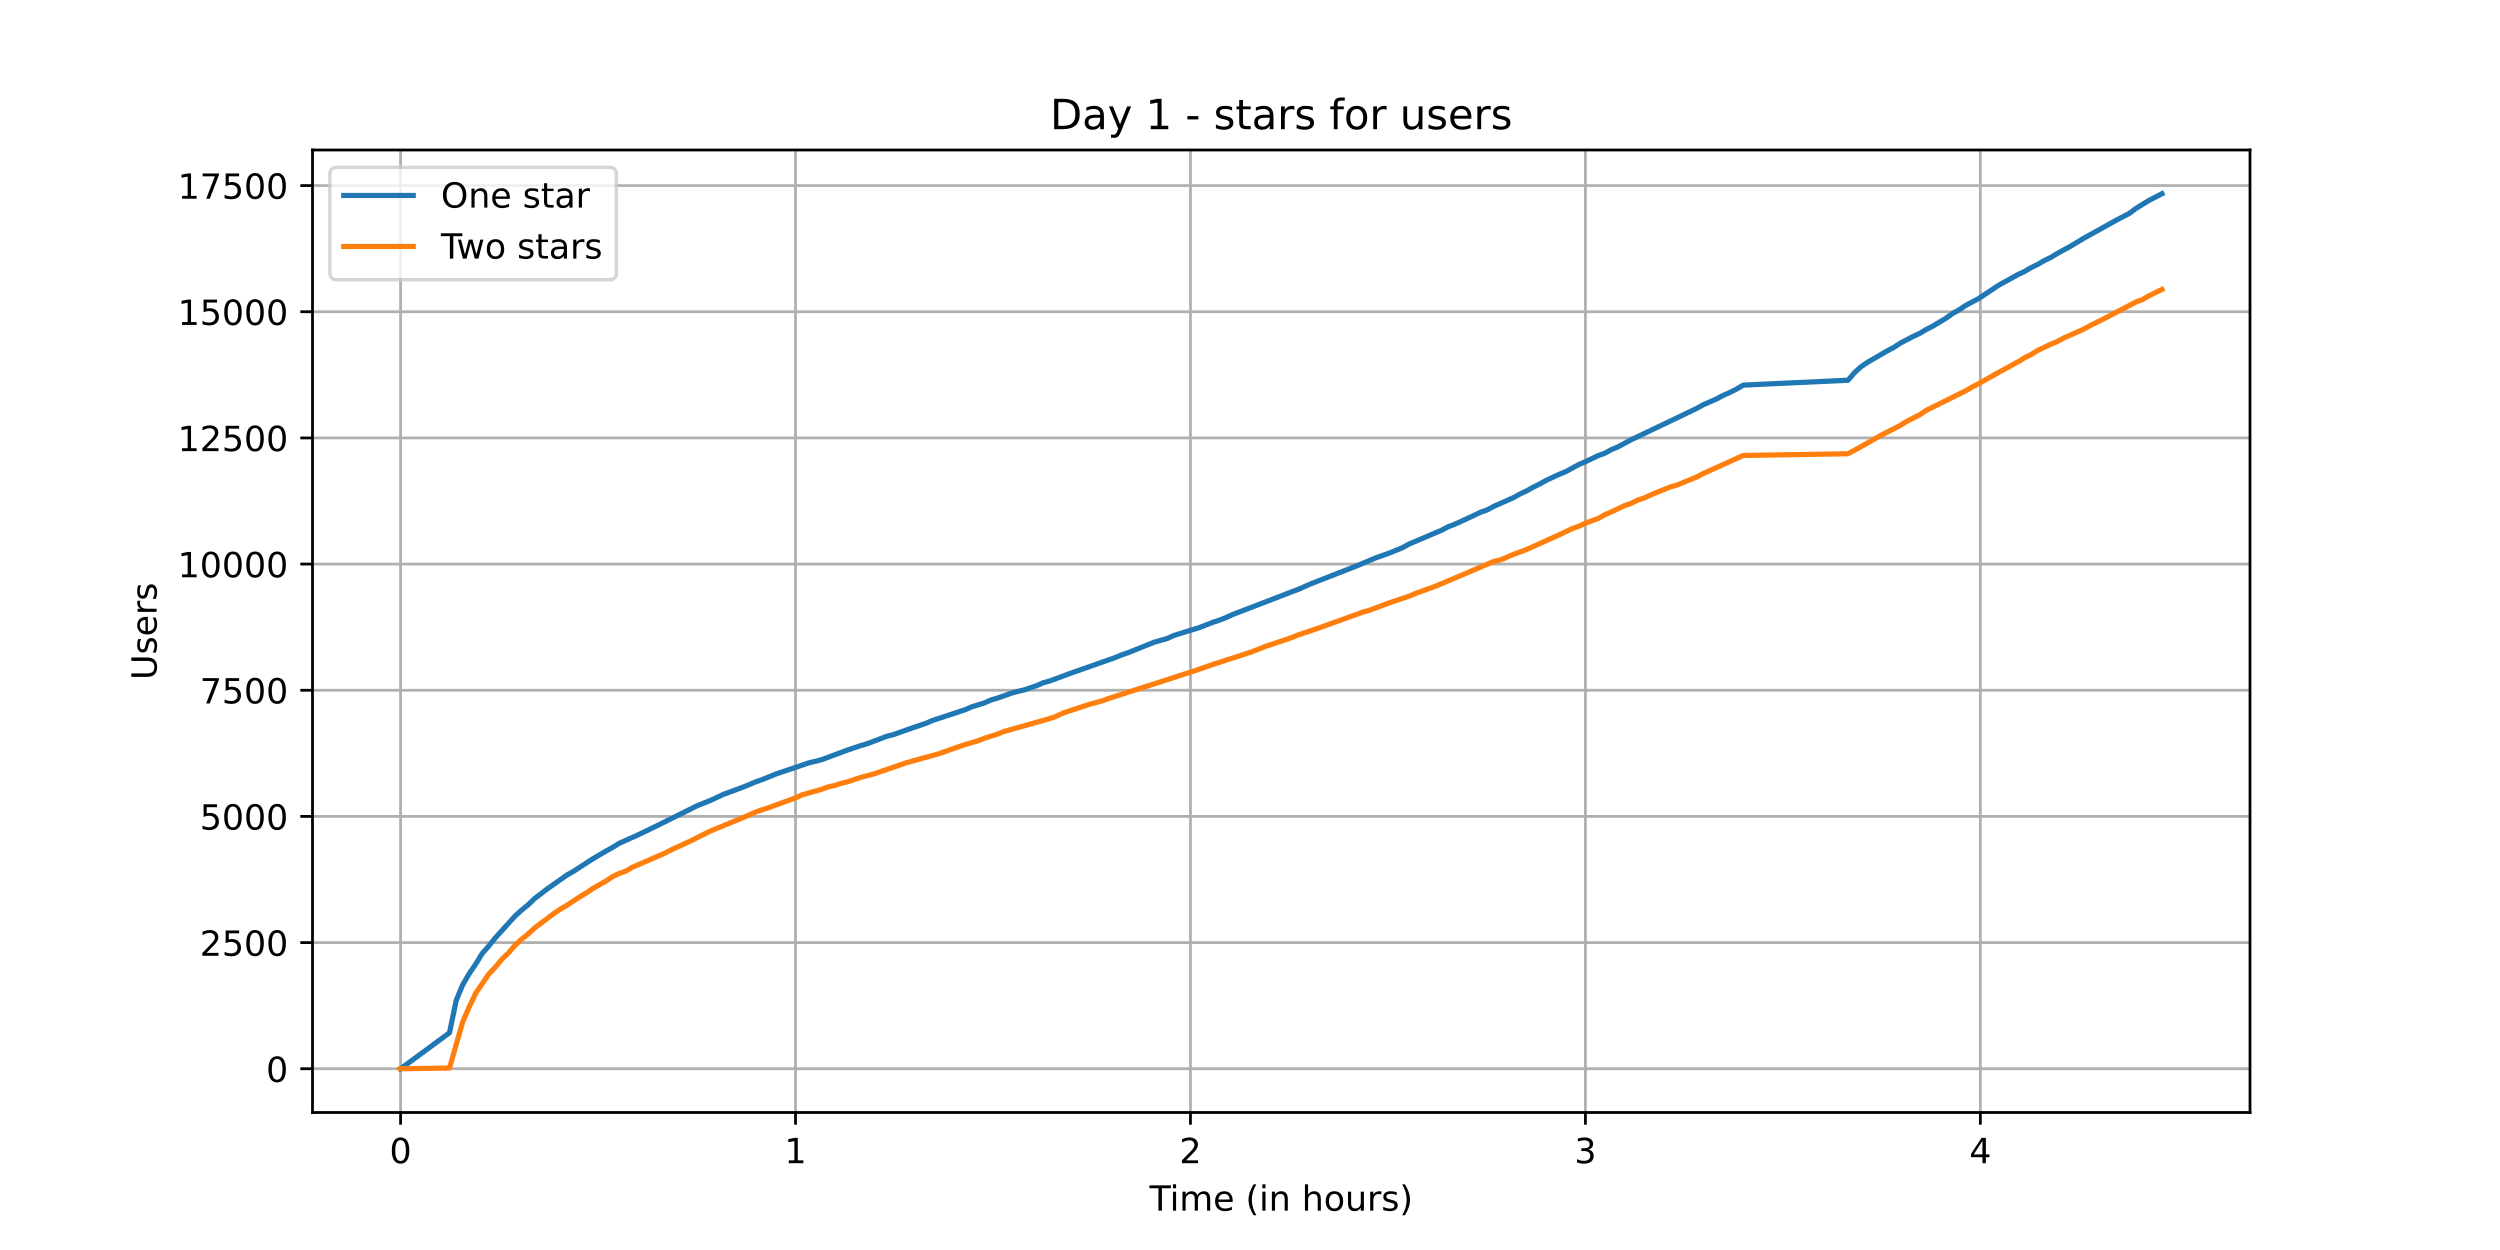
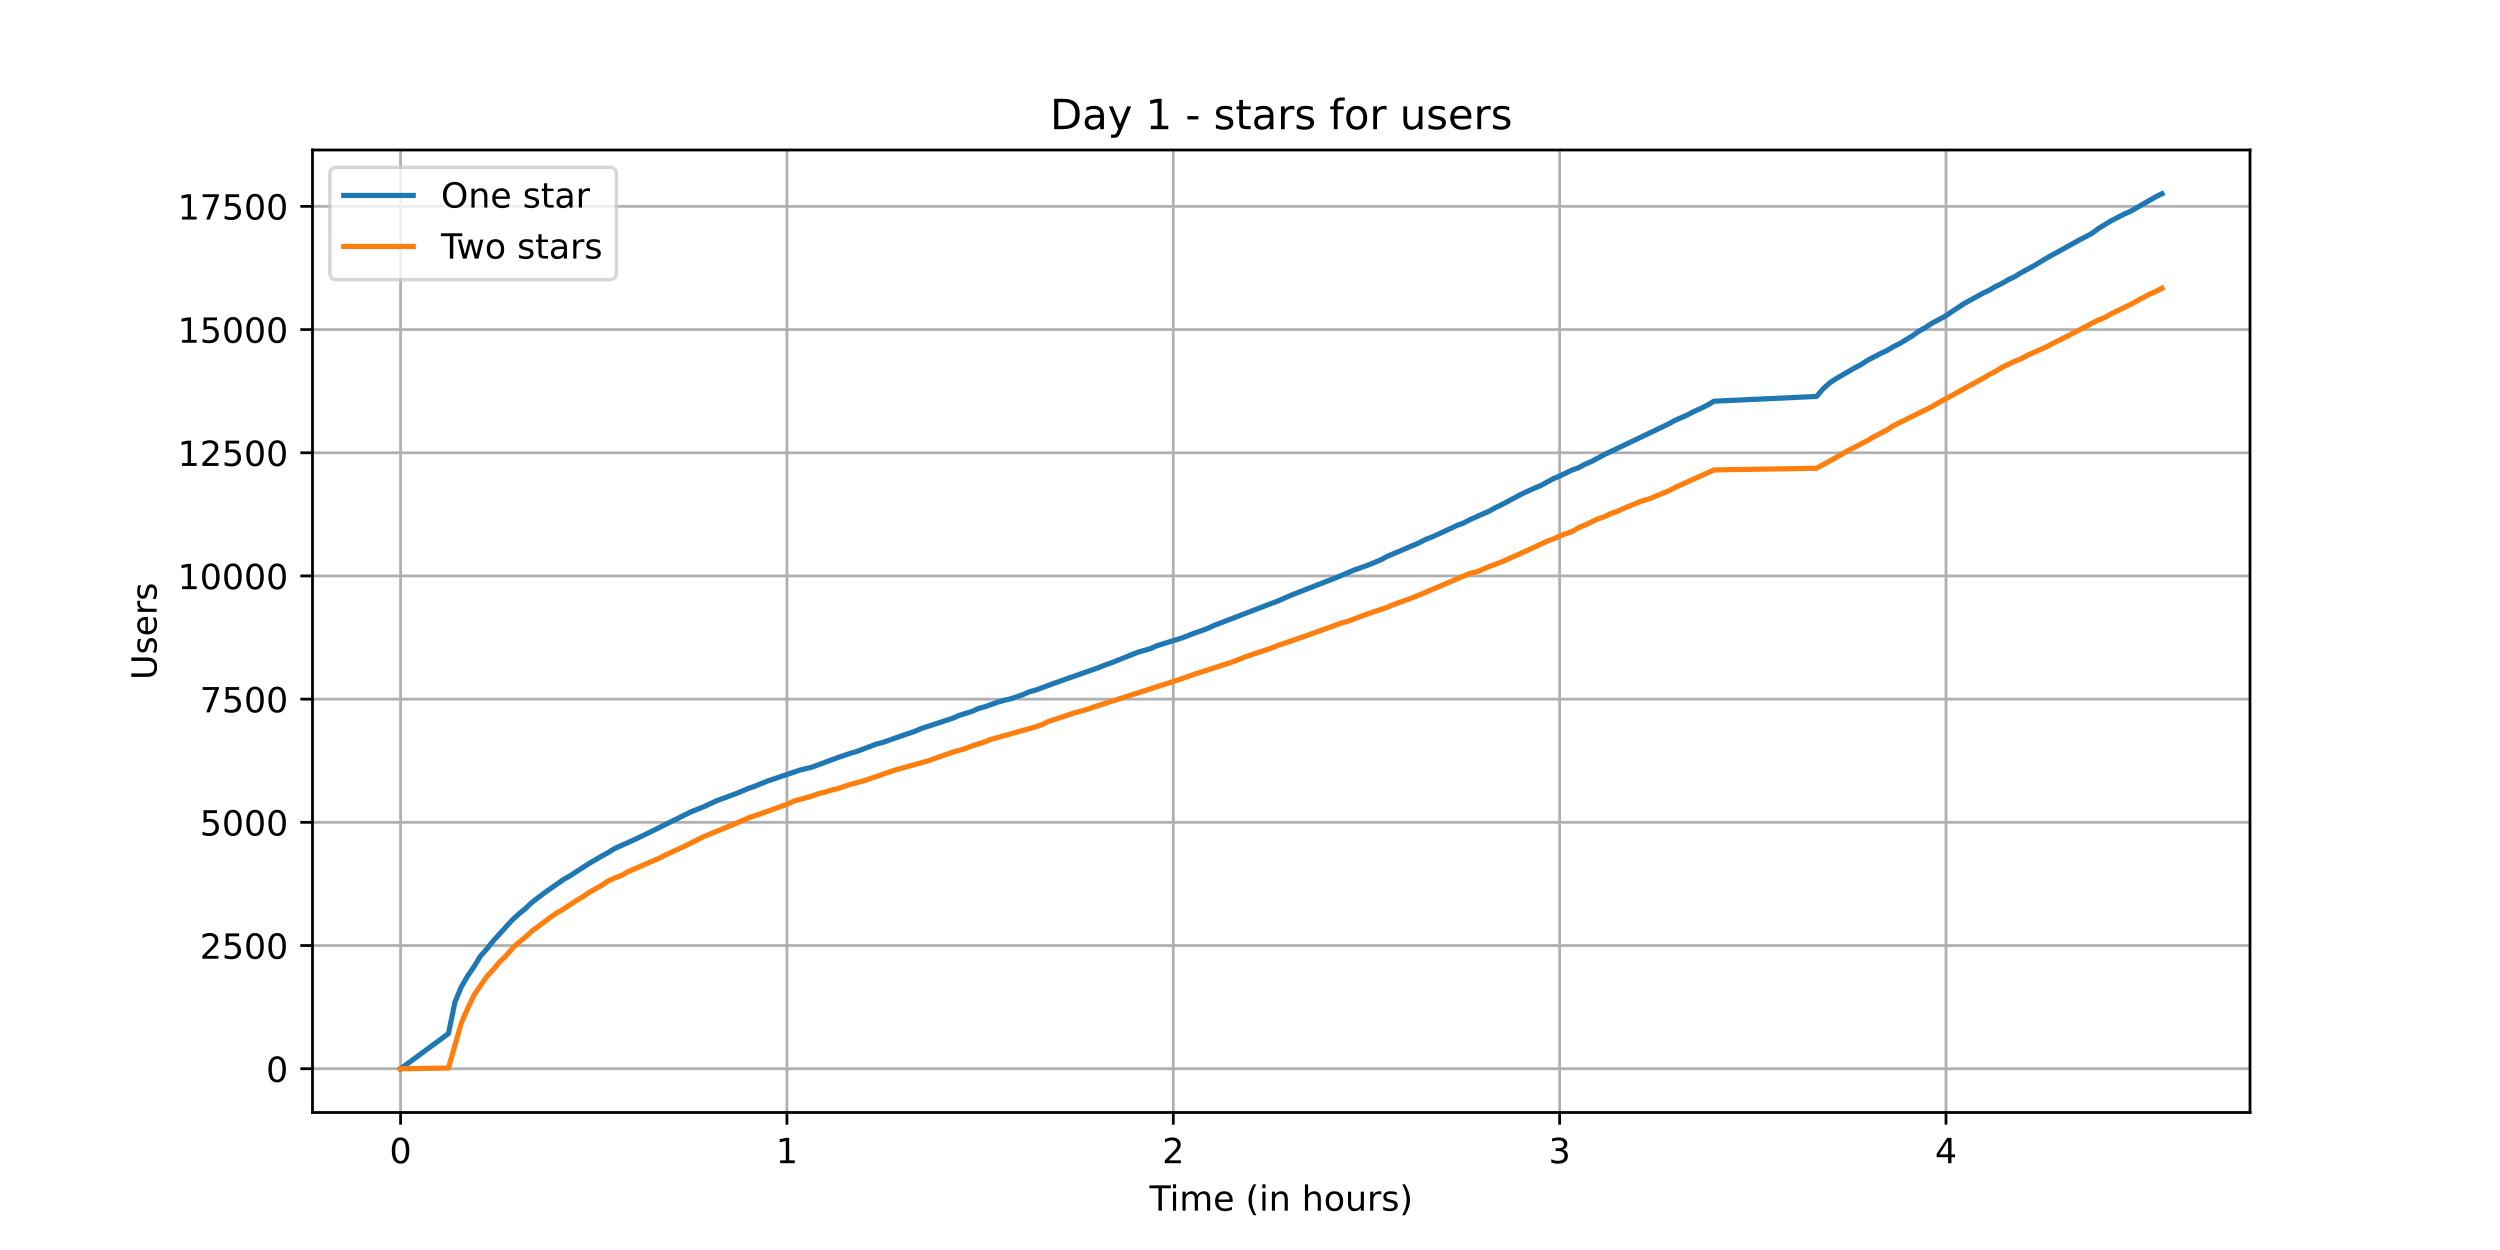
<svg xmlns="http://www.w3.org/2000/svg" xmlns:xlink="http://www.w3.org/1999/xlink" height="360pt" version="1.1" viewBox="0 0 720 360" width="720pt">
  <defs>
    <style type="text/css">*{stroke-linecap:butt;stroke-linejoin:round;}</style>
  </defs>
  <g id="figure_1">
    <g id="patch_1">
      <path d="M 0 360  L 720 360  L 720 0  L 0 0  z " style="fill:#ffffff;" />
    </g>
    <g id="axes_1">
      <g id="patch_2">
        <path d="M 90 320.4  L 648 320.4  L 648 43.2  L 90 43.2  z " style="fill:#ffffff;" />
      </g>
      <g id="matplotlib.axis_1">
        <g id="xtick_1">
          <g id="line2d_1">
-             <path clip-path="url(#p9018eb8438)" d="M 115.364 320.4  L 115.364 43.2  " style="fill:none;stroke:#b0b0b0;stroke-linecap:square;stroke-width:0.8;" />
+             <path clip-path="url(#p5d0ad3167e)" d="M 115.364 320.4  L 115.364 43.2  " style="fill:none;stroke:#b0b0b0;stroke-linecap:square;stroke-width:0.8;" />
          </g>
          <g id="line2d_2">
            <defs>
-               <path d="M 0 0  L 0 3.5  " id="m923f5e0b0e" style="stroke:#000000;stroke-width:0.8;" />
-             </defs>
-             <g>
-               <use style="stroke:#000000;stroke-width:0.8;" x="115.364" xlink:href="#m923f5e0b0e" y="320.4" />
+               <path d="M 0 0  L 0 3.5  " id="m39c98a8fc0" style="stroke:#000000;stroke-width:0.8;" />
+             </defs>
+             <g>
+               <use style="stroke:#000000;stroke-width:0.8;" x="115.364" xlink:href="#m39c98a8fc0" y="320.4" />
            </g>
          </g>
          <g id="text_1">
            <g transform="translate(112.1824 334.9984)scale(0.1 -0.1)">
              <defs>
                <path d="M 31.781 66.406  Q 24.172 66.406 20.328 58.906  Q 16.5 51.422 16.5 36.375  Q 16.5 21.391 20.328 13.891  Q 24.172 6.391 31.781 6.391  Q 39.453 6.391 43.281 13.891  Q 47.125 21.391 47.125 36.375  Q 47.125 51.422 43.281 58.906  Q 39.453 66.406 31.781 66.406  z M 31.781 74.219  Q 44.047 74.219 50.516 64.516  Q 56.984 54.828 56.984 36.375  Q 56.984 17.969 50.516 8.266  Q 44.047 -1.422 31.781 -1.422  Q 19.531 -1.422 13.062 8.266  Q 6.594 17.969 6.594 36.375  Q 6.594 54.828 13.062 64.516  Q 19.531 74.219 31.781 74.219  z " id="DejaVuSans-48" />
              </defs>
              <use xlink:href="#DejaVuSans-48" />
            </g>
          </g>
        </g>
        <g id="xtick_2">
          <g id="line2d_3">
-             <path clip-path="url(#p9018eb8438)" d="M 229.109 320.4  L 229.109 43.2  " style="fill:none;stroke:#b0b0b0;stroke-linecap:square;stroke-width:0.8;" />
+             <path clip-path="url(#p5d0ad3167e)" d="M 226.635 320.4  L 226.635 43.2  " style="fill:none;stroke:#b0b0b0;stroke-linecap:square;stroke-width:0.8;" />
          </g>
          <g id="line2d_4">
            <g>
-               <use style="stroke:#000000;stroke-width:0.8;" x="229.109" xlink:href="#m923f5e0b0e" y="320.4" />
+               <use style="stroke:#000000;stroke-width:0.8;" x="226.635" xlink:href="#m39c98a8fc0" y="320.4" />
            </g>
          </g>
          <g id="text_2">
-             <g transform="translate(225.9278 334.9984)scale(0.1 -0.1)">
+             <g transform="translate(223.4535 334.9984)scale(0.1 -0.1)">
              <defs>
                <path d="M 12.406 8.297  L 28.516 8.297  L 28.516 63.922  L 10.984 60.406  L 10.984 69.391  L 28.422 72.906  L 38.281 72.906  L 38.281 8.297  L 54.391 8.297  L 54.391 0  L 12.406 0  z " id="DejaVuSans-49" />
              </defs>
              <use xlink:href="#DejaVuSans-49" />
            </g>
          </g>
        </g>
        <g id="xtick_3">
          <g id="line2d_5">
-             <path clip-path="url(#p9018eb8438)" d="M 342.854 320.4  L 342.854 43.2  " style="fill:none;stroke:#b0b0b0;stroke-linecap:square;stroke-width:0.8;" />
+             <path clip-path="url(#p5d0ad3167e)" d="M 337.906 320.4  L 337.906 43.2  " style="fill:none;stroke:#b0b0b0;stroke-linecap:square;stroke-width:0.8;" />
          </g>
          <g id="line2d_6">
            <g>
-               <use style="stroke:#000000;stroke-width:0.8;" x="342.854" xlink:href="#m923f5e0b0e" y="320.4" />
+               <use style="stroke:#000000;stroke-width:0.8;" x="337.906" xlink:href="#m39c98a8fc0" y="320.4" />
            </g>
          </g>
          <g id="text_3">
-             <g transform="translate(339.6731 334.9984)scale(0.1 -0.1)">
+             <g transform="translate(334.7246 334.9984)scale(0.1 -0.1)">
              <defs>
                <path d="M 19.188 8.297  L 53.609 8.297  L 53.609 0  L 7.328 0  L 7.328 8.297  Q 12.938 14.109 22.625 23.891  Q 32.328 33.688 34.812 36.531  Q 39.547 41.844 41.422 45.531  Q 43.312 49.219 43.312 52.781  Q 43.312 58.594 39.234 62.25  Q 35.156 65.922 28.609 65.922  Q 23.969 65.922 18.812 64.312  Q 13.672 62.703 7.812 59.422  L 7.812 69.391  Q 13.766 71.781 18.938 73  Q 24.125 74.219 28.422 74.219  Q 39.75 74.219 46.484 68.547  Q 53.219 62.891 53.219 53.422  Q 53.219 48.922 51.531 44.891  Q 49.859 40.875 45.406 35.406  Q 44.188 33.984 37.641 27.219  Q 31.109 20.453 19.188 8.297  z " id="DejaVuSans-50" />
              </defs>
              <use xlink:href="#DejaVuSans-50" />
            </g>
          </g>
        </g>
        <g id="xtick_4">
          <g id="line2d_7">
-             <path clip-path="url(#p9018eb8438)" d="M 456.6 320.4  L 456.6 43.2  " style="fill:none;stroke:#b0b0b0;stroke-linecap:square;stroke-width:0.8;" />
+             <path clip-path="url(#p5d0ad3167e)" d="M 449.177 320.4  L 449.177 43.2  " style="fill:none;stroke:#b0b0b0;stroke-linecap:square;stroke-width:0.8;" />
          </g>
          <g id="line2d_8">
            <g>
-               <use style="stroke:#000000;stroke-width:0.8;" x="456.6" xlink:href="#m923f5e0b0e" y="320.4" />
+               <use style="stroke:#000000;stroke-width:0.8;" x="449.177" xlink:href="#m39c98a8fc0" y="320.4" />
            </g>
          </g>
          <g id="text_4">
-             <g transform="translate(453.4185 334.9984)scale(0.1 -0.1)">
+             <g transform="translate(445.9958 334.9984)scale(0.1 -0.1)">
              <defs>
                <path d="M 40.578 39.312  Q 47.656 37.797 51.625 33  Q 55.609 28.219 55.609 21.188  Q 55.609 10.406 48.188 4.484  Q 40.766 -1.422 27.094 -1.422  Q 22.516 -1.422 17.656 -0.516  Q 12.797 0.391 7.625 2.203  L 7.625 11.719  Q 11.719 9.328 16.594 8.109  Q 21.484 6.891 26.812 6.891  Q 36.078 6.891 40.938 10.547  Q 45.797 14.203 45.797 21.188  Q 45.797 27.641 41.281 31.266  Q 36.766 34.906 28.719 34.906  L 20.219 34.906  L 20.219 43.016  L 29.109 43.016  Q 36.375 43.016 40.234 45.922  Q 44.094 48.828 44.094 54.297  Q 44.094 59.906 40.109 62.906  Q 36.141 65.922 28.719 65.922  Q 24.656 65.922 20.016 65.031  Q 15.375 64.156 9.812 62.312  L 9.812 71.094  Q 15.438 72.656 20.344 73.438  Q 25.25 74.219 29.594 74.219  Q 40.828 74.219 47.359 69.109  Q 53.906 64.016 53.906 55.328  Q 53.906 49.266 50.438 45.094  Q 46.969 40.922 40.578 39.312  z " id="DejaVuSans-51" />
              </defs>
              <use xlink:href="#DejaVuSans-51" />
            </g>
          </g>
        </g>
        <g id="xtick_5">
          <g id="line2d_9">
-             <path clip-path="url(#p9018eb8438)" d="M 570.345 320.4  L 570.345 43.2  " style="fill:none;stroke:#b0b0b0;stroke-linecap:square;stroke-width:0.8;" />
+             <path clip-path="url(#p5d0ad3167e)" d="M 560.448 320.4  L 560.448 43.2  " style="fill:none;stroke:#b0b0b0;stroke-linecap:square;stroke-width:0.8;" />
          </g>
          <g id="line2d_10">
            <g>
-               <use style="stroke:#000000;stroke-width:0.8;" x="570.345" xlink:href="#m923f5e0b0e" y="320.4" />
+               <use style="stroke:#000000;stroke-width:0.8;" x="560.448" xlink:href="#m39c98a8fc0" y="320.4" />
            </g>
          </g>
          <g id="text_5">
-             <g transform="translate(567.1638 334.9984)scale(0.1 -0.1)">
+             <g transform="translate(557.2669 334.9984)scale(0.1 -0.1)">
              <defs>
                <path d="M 37.797 64.312  L 12.891 25.391  L 37.797 25.391  z M 35.203 72.906  L 47.609 72.906  L 47.609 25.391  L 58.016 25.391  L 58.016 17.188  L 47.609 17.188  L 47.609 0  L 37.797 0  L 37.797 17.188  L 4.891 17.188  L 4.891 26.703  z " id="DejaVuSans-52" />
              </defs>
              <use xlink:href="#DejaVuSans-52" />
            </g>
          </g>
        </g>
        <g id="text_6">
          <g transform="translate(331.0719 348.6766)scale(0.1 -0.1)">
            <defs>
              <path d="M -0.297 72.906  L 61.375 72.906  L 61.375 64.594  L 35.5 64.594  L 35.5 0  L 25.594 0  L 25.594 64.594  L -0.297 64.594  z " id="DejaVuSans-84" />
              <path d="M 9.422 54.688  L 18.406 54.688  L 18.406 0  L 9.422 0  z M 9.422 75.984  L 18.406 75.984  L 18.406 64.594  L 9.422 64.594  z " id="DejaVuSans-105" />
              <path d="M 52 44.188  Q 55.375 50.25 60.062 53.125  Q 64.75 56 71.094 56  Q 79.641 56 84.281 50.016  Q 88.922 44.047 88.922 33.016  L 88.922 0  L 79.891 0  L 79.891 32.719  Q 79.891 40.578 77.094 44.375  Q 74.312 48.188 68.609 48.188  Q 61.625 48.188 57.562 43.547  Q 53.516 38.922 53.516 30.906  L 53.516 0  L 44.484 0  L 44.484 32.719  Q 44.484 40.625 41.703 44.406  Q 38.922 48.188 33.109 48.188  Q 26.219 48.188 22.156 43.531  Q 18.109 38.875 18.109 30.906  L 18.109 0  L 9.078 0  L 9.078 54.688  L 18.109 54.688  L 18.109 46.188  Q 21.188 51.219 25.484 53.609  Q 29.781 56 35.688 56  Q 41.656 56 45.828 52.969  Q 50 49.953 52 44.188  z " id="DejaVuSans-109" />
              <path d="M 56.203 29.594  L 56.203 25.203  L 14.891 25.203  Q 15.484 15.922 20.484 11.062  Q 25.484 6.203 34.422 6.203  Q 39.594 6.203 44.453 7.469  Q 49.312 8.734 54.109 11.281  L 54.109 2.781  Q 49.266 0.734 44.188 -0.344  Q 39.109 -1.422 33.891 -1.422  Q 20.797 -1.422 13.156 6.188  Q 5.516 13.812 5.516 26.812  Q 5.516 40.234 12.766 48.109  Q 20.016 56 32.328 56  Q 43.359 56 49.781 48.891  Q 56.203 41.797 56.203 29.594  z M 47.219 32.234  Q 47.125 39.594 43.094 43.984  Q 39.062 48.391 32.422 48.391  Q 24.906 48.391 20.391 44.141  Q 15.875 39.891 15.188 32.172  z " id="DejaVuSans-101" />
              <path id="DejaVuSans-32" />
              <path d="M 31 75.875  Q 24.469 64.656 21.281 53.656  Q 18.109 42.672 18.109 31.391  Q 18.109 20.125 21.312 9.062  Q 24.516 -2 31 -13.188  L 23.188 -13.188  Q 15.875 -1.703 12.234 9.375  Q 8.594 20.453 8.594 31.391  Q 8.594 42.281 12.203 53.312  Q 15.828 64.359 23.188 75.875  z " id="DejaVuSans-40" />
              <path d="M 54.891 33.016  L 54.891 0  L 45.906 0  L 45.906 32.719  Q 45.906 40.484 42.875 44.328  Q 39.844 48.188 33.797 48.188  Q 26.516 48.188 22.312 43.547  Q 18.109 38.922 18.109 30.906  L 18.109 0  L 9.078 0  L 9.078 54.688  L 18.109 54.688  L 18.109 46.188  Q 21.344 51.125 25.703 53.562  Q 30.078 56 35.797 56  Q 45.219 56 50.047 50.172  Q 54.891 44.344 54.891 33.016  z " id="DejaVuSans-110" />
              <path d="M 54.891 33.016  L 54.891 0  L 45.906 0  L 45.906 32.719  Q 45.906 40.484 42.875 44.328  Q 39.844 48.188 33.797 48.188  Q 26.516 48.188 22.312 43.547  Q 18.109 38.922 18.109 30.906  L 18.109 0  L 9.078 0  L 9.078 75.984  L 18.109 75.984  L 18.109 46.188  Q 21.344 51.125 25.703 53.562  Q 30.078 56 35.797 56  Q 45.219 56 50.047 50.172  Q 54.891 44.344 54.891 33.016  z " id="DejaVuSans-104" />
              <path d="M 30.609 48.391  Q 23.391 48.391 19.188 42.75  Q 14.984 37.109 14.984 27.297  Q 14.984 17.484 19.156 11.844  Q 23.344 6.203 30.609 6.203  Q 37.797 6.203 41.984 11.859  Q 46.188 17.531 46.188 27.297  Q 46.188 37.016 41.984 42.703  Q 37.797 48.391 30.609 48.391  z M 30.609 56  Q 42.328 56 49.016 48.375  Q 55.719 40.766 55.719 27.297  Q 55.719 13.875 49.016 6.219  Q 42.328 -1.422 30.609 -1.422  Q 18.844 -1.422 12.172 6.219  Q 5.516 13.875 5.516 27.297  Q 5.516 40.766 12.172 48.375  Q 18.844 56 30.609 56  z " id="DejaVuSans-111" />
              <path d="M 8.5 21.578  L 8.5 54.688  L 17.484 54.688  L 17.484 21.922  Q 17.484 14.156 20.5 10.266  Q 23.531 6.391 29.594 6.391  Q 36.859 6.391 41.078 11.031  Q 45.312 15.672 45.312 23.688  L 45.312 54.688  L 54.297 54.688  L 54.297 0  L 45.312 0  L 45.312 8.406  Q 42.047 3.422 37.719 1  Q 33.406 -1.422 27.688 -1.422  Q 18.266 -1.422 13.375 4.438  Q 8.5 10.297 8.5 21.578  z M 31.109 56  z " id="DejaVuSans-117" />
              <path d="M 41.109 46.297  Q 39.594 47.172 37.812 47.578  Q 36.031 48 33.891 48  Q 26.266 48 22.188 43.047  Q 18.109 38.094 18.109 28.812  L 18.109 0  L 9.078 0  L 9.078 54.688  L 18.109 54.688  L 18.109 46.188  Q 20.953 51.172 25.484 53.578  Q 30.031 56 36.531 56  Q 37.453 56 38.578 55.875  Q 39.703 55.766 41.062 55.516  z " id="DejaVuSans-114" />
              <path d="M 44.281 53.078  L 44.281 44.578  Q 40.484 46.531 36.375 47.5  Q 32.281 48.484 27.875 48.484  Q 21.188 48.484 17.844 46.438  Q 14.5 44.391 14.5 40.281  Q 14.5 37.156 16.891 35.375  Q 19.281 33.594 26.516 31.984  L 29.594 31.297  Q 39.156 29.25 43.188 25.516  Q 47.219 21.781 47.219 15.094  Q 47.219 7.469 41.188 3.016  Q 35.156 -1.422 24.609 -1.422  Q 20.219 -1.422 15.453 -0.562  Q 10.688 0.297 5.422 2  L 5.422 11.281  Q 10.406 8.688 15.234 7.391  Q 20.062 6.109 24.812 6.109  Q 31.156 6.109 34.562 8.281  Q 37.984 10.453 37.984 14.406  Q 37.984 18.062 35.516 20.016  Q 33.062 21.969 24.703 23.781  L 21.578 24.516  Q 13.234 26.266 9.516 29.906  Q 5.812 33.547 5.812 39.891  Q 5.812 47.609 11.281 51.797  Q 16.75 56 26.812 56  Q 31.781 56 36.172 55.266  Q 40.578 54.547 44.281 53.078  z " id="DejaVuSans-115" />
              <path d="M 8.016 75.875  L 15.828 75.875  Q 23.141 64.359 26.781 53.312  Q 30.422 42.281 30.422 31.391  Q 30.422 20.453 26.781 9.375  Q 23.141 -1.703 15.828 -13.188  L 8.016 -13.188  Q 14.5 -2 17.703 9.062  Q 20.906 20.125 20.906 31.391  Q 20.906 42.672 17.703 53.656  Q 14.5 64.656 8.016 75.875  z " id="DejaVuSans-41" />
            </defs>
            <use xlink:href="#DejaVuSans-84" />
            <use x="57.959" xlink:href="#DejaVuSans-105" />
            <use x="85.742" xlink:href="#DejaVuSans-109" />
            <use x="183.154" xlink:href="#DejaVuSans-101" />
            <use x="244.678" xlink:href="#DejaVuSans-32" />
            <use x="276.465" xlink:href="#DejaVuSans-40" />
            <use x="315.479" xlink:href="#DejaVuSans-105" />
            <use x="343.262" xlink:href="#DejaVuSans-110" />
            <use x="406.641" xlink:href="#DejaVuSans-32" />
            <use x="438.428" xlink:href="#DejaVuSans-104" />
            <use x="501.807" xlink:href="#DejaVuSans-111" />
            <use x="562.988" xlink:href="#DejaVuSans-117" />
            <use x="626.367" xlink:href="#DejaVuSans-114" />
            <use x="667.48" xlink:href="#DejaVuSans-115" />
            <use x="719.58" xlink:href="#DejaVuSans-41" />
          </g>
        </g>
      </g>
      <g id="matplotlib.axis_2">
        <g id="ytick_1">
          <g id="line2d_11">
-             <path clip-path="url(#p9018eb8438)" d="M 90 307.8  L 648 307.8  " style="fill:none;stroke:#b0b0b0;stroke-linecap:square;stroke-width:0.8;" />
+             <path clip-path="url(#p5d0ad3167e)" d="M 90 307.8  L 648 307.8  " style="fill:none;stroke:#b0b0b0;stroke-linecap:square;stroke-width:0.8;" />
          </g>
          <g id="line2d_12">
            <defs>
-               <path d="M 0 0  L -3.5 0  " id="mf9a95ebe45" style="stroke:#000000;stroke-width:0.8;" />
-             </defs>
-             <g>
-               <use style="stroke:#000000;stroke-width:0.8;" x="90" xlink:href="#mf9a95ebe45" y="307.8" />
+               <path d="M 0 0  L -3.5 0  " id="m992f3391b3" style="stroke:#000000;stroke-width:0.8;" />
+             </defs>
+             <g>
+               <use style="stroke:#000000;stroke-width:0.8;" x="90" xlink:href="#m992f3391b3" y="307.8" />
            </g>
          </g>
          <g id="text_7">
            <g transform="translate(76.6375 311.5992)scale(0.1 -0.1)">
              <use xlink:href="#DejaVuSans-48" />
            </g>
          </g>
        </g>
        <g id="ytick_2">
          <g id="line2d_13">
-             <path clip-path="url(#p9018eb8438)" d="M 90 271.464  L 648 271.464  " style="fill:none;stroke:#b0b0b0;stroke-linecap:square;stroke-width:0.8;" />
+             <path clip-path="url(#p5d0ad3167e)" d="M 90 272.319  L 648 272.319  " style="fill:none;stroke:#b0b0b0;stroke-linecap:square;stroke-width:0.8;" />
          </g>
          <g id="line2d_14">
            <g>
-               <use style="stroke:#000000;stroke-width:0.8;" x="90" xlink:href="#mf9a95ebe45" y="271.464" />
+               <use style="stroke:#000000;stroke-width:0.8;" x="90" xlink:href="#m992f3391b3" y="272.319" />
            </g>
          </g>
          <g id="text_8">
-             <g transform="translate(57.55 275.2628)scale(0.1 -0.1)">
+             <g transform="translate(57.55 276.1183)scale(0.1 -0.1)">
              <defs>
                <path d="M 10.797 72.906  L 49.516 72.906  L 49.516 64.594  L 19.828 64.594  L 19.828 46.734  Q 21.969 47.469 24.109 47.828  Q 26.266 48.188 28.422 48.188  Q 40.625 48.188 47.75 41.5  Q 54.891 34.812 54.891 23.391  Q 54.891 11.625 47.562 5.094  Q 40.234 -1.422 26.906 -1.422  Q 22.312 -1.422 17.547 -0.641  Q 12.797 0.141 7.719 1.703  L 7.719 11.625  Q 12.109 9.234 16.797 8.062  Q 21.484 6.891 26.703 6.891  Q 35.156 6.891 40.078 11.328  Q 45.016 15.766 45.016 23.391  Q 45.016 31 40.078 35.438  Q 35.156 39.891 26.703 39.891  Q 22.75 39.891 18.812 39.016  Q 14.891 38.141 10.797 36.281  z " id="DejaVuSans-53" />
              </defs>
              <use xlink:href="#DejaVuSans-50" />
              <use x="63.623" xlink:href="#DejaVuSans-53" />
              <use x="127.246" xlink:href="#DejaVuSans-48" />
              <use x="190.869" xlink:href="#DejaVuSans-48" />
            </g>
          </g>
        </g>
        <g id="ytick_3">
          <g id="line2d_15">
-             <path clip-path="url(#p9018eb8438)" d="M 90 235.127  L 648 235.127  " style="fill:none;stroke:#b0b0b0;stroke-linecap:square;stroke-width:0.8;" />
+             <path clip-path="url(#p5d0ad3167e)" d="M 90 236.838  L 648 236.838  " style="fill:none;stroke:#b0b0b0;stroke-linecap:square;stroke-width:0.8;" />
          </g>
          <g id="line2d_16">
            <g>
-               <use style="stroke:#000000;stroke-width:0.8;" x="90" xlink:href="#mf9a95ebe45" y="235.127" />
+               <use style="stroke:#000000;stroke-width:0.8;" x="90" xlink:href="#m992f3391b3" y="236.838" />
            </g>
          </g>
          <g id="text_9">
-             <g transform="translate(57.55 238.9265)scale(0.1 -0.1)">
+             <g transform="translate(57.55 240.6373)scale(0.1 -0.1)">
              <use xlink:href="#DejaVuSans-53" />
              <use x="63.623" xlink:href="#DejaVuSans-48" />
              <use x="127.246" xlink:href="#DejaVuSans-48" />
              <use x="190.869" xlink:href="#DejaVuSans-48" />
            </g>
          </g>
        </g>
        <g id="ytick_4">
          <g id="line2d_17">
-             <path clip-path="url(#p9018eb8438)" d="M 90 198.791  L 648 198.791  " style="fill:none;stroke:#b0b0b0;stroke-linecap:square;stroke-width:0.8;" />
+             <path clip-path="url(#p5d0ad3167e)" d="M 90 201.357  L 648 201.357  " style="fill:none;stroke:#b0b0b0;stroke-linecap:square;stroke-width:0.8;" />
          </g>
          <g id="line2d_18">
            <g>
-               <use style="stroke:#000000;stroke-width:0.8;" x="90" xlink:href="#mf9a95ebe45" y="198.791" />
+               <use style="stroke:#000000;stroke-width:0.8;" x="90" xlink:href="#m992f3391b3" y="201.357" />
            </g>
          </g>
          <g id="text_10">
-             <g transform="translate(57.55 202.5901)scale(0.1 -0.1)">
+             <g transform="translate(57.55 205.1563)scale(0.1 -0.1)">
              <defs>
                <path d="M 8.203 72.906  L 55.078 72.906  L 55.078 68.703  L 28.609 0  L 18.312 0  L 43.219 64.594  L 8.203 64.594  z " id="DejaVuSans-55" />
              </defs>
              <use xlink:href="#DejaVuSans-55" />
              <use x="63.623" xlink:href="#DejaVuSans-53" />
              <use x="127.246" xlink:href="#DejaVuSans-48" />
              <use x="190.869" xlink:href="#DejaVuSans-48" />
            </g>
          </g>
        </g>
        <g id="ytick_5">
          <g id="line2d_19">
-             <path clip-path="url(#p9018eb8438)" d="M 90 162.455  L 648 162.455  " style="fill:none;stroke:#b0b0b0;stroke-linecap:square;stroke-width:0.8;" />
+             <path clip-path="url(#p5d0ad3167e)" d="M 90 165.876  L 648 165.876  " style="fill:none;stroke:#b0b0b0;stroke-linecap:square;stroke-width:0.8;" />
          </g>
          <g id="line2d_20">
            <g>
-               <use style="stroke:#000000;stroke-width:0.8;" x="90" xlink:href="#mf9a95ebe45" y="162.455" />
+               <use style="stroke:#000000;stroke-width:0.8;" x="90" xlink:href="#m992f3391b3" y="165.876" />
            </g>
          </g>
          <g id="text_11">
-             <g transform="translate(51.1875 166.2537)scale(0.1 -0.1)">
+             <g transform="translate(51.1875 169.6754)scale(0.1 -0.1)">
              <use xlink:href="#DejaVuSans-49" />
              <use x="63.623" xlink:href="#DejaVuSans-48" />
              <use x="127.246" xlink:href="#DejaVuSans-48" />
              <use x="190.869" xlink:href="#DejaVuSans-48" />
              <use x="254.492" xlink:href="#DejaVuSans-48" />
            </g>
          </g>
        </g>
        <g id="ytick_6">
          <g id="line2d_21">
-             <path clip-path="url(#p9018eb8438)" d="M 90 126.118  L 648 126.118  " style="fill:none;stroke:#b0b0b0;stroke-linecap:square;stroke-width:0.8;" />
+             <path clip-path="url(#p5d0ad3167e)" d="M 90 130.395  L 648 130.395  " style="fill:none;stroke:#b0b0b0;stroke-linecap:square;stroke-width:0.8;" />
          </g>
          <g id="line2d_22">
            <g>
-               <use style="stroke:#000000;stroke-width:0.8;" x="90" xlink:href="#mf9a95ebe45" y="126.118" />
+               <use style="stroke:#000000;stroke-width:0.8;" x="90" xlink:href="#m992f3391b3" y="130.395" />
            </g>
          </g>
          <g id="text_12">
-             <g transform="translate(51.1875 129.9174)scale(0.1 -0.1)">
+             <g transform="translate(51.1875 134.1944)scale(0.1 -0.1)">
              <use xlink:href="#DejaVuSans-49" />
              <use x="63.623" xlink:href="#DejaVuSans-50" />
              <use x="127.246" xlink:href="#DejaVuSans-53" />
              <use x="190.869" xlink:href="#DejaVuSans-48" />
              <use x="254.492" xlink:href="#DejaVuSans-48" />
            </g>
          </g>
        </g>
        <g id="ytick_7">
          <g id="line2d_23">
-             <path clip-path="url(#p9018eb8438)" d="M 90 89.782  L 648 89.782  " style="fill:none;stroke:#b0b0b0;stroke-linecap:square;stroke-width:0.8;" />
+             <path clip-path="url(#p5d0ad3167e)" d="M 90 94.914  L 648 94.914  " style="fill:none;stroke:#b0b0b0;stroke-linecap:square;stroke-width:0.8;" />
          </g>
          <g id="line2d_24">
            <g>
-               <use style="stroke:#000000;stroke-width:0.8;" x="90" xlink:href="#mf9a95ebe45" y="89.782" />
+               <use style="stroke:#000000;stroke-width:0.8;" x="90" xlink:href="#m992f3391b3" y="94.914" />
            </g>
          </g>
          <g id="text_13">
-             <g transform="translate(51.1875 93.58099)scale(0.1 -0.1)">
+             <g transform="translate(51.1875 98.71343)scale(0.1 -0.1)">
              <use xlink:href="#DejaVuSans-49" />
              <use x="63.623" xlink:href="#DejaVuSans-53" />
              <use x="127.246" xlink:href="#DejaVuSans-48" />
              <use x="190.869" xlink:href="#DejaVuSans-48" />
              <use x="254.492" xlink:href="#DejaVuSans-48" />
            </g>
          </g>
        </g>
        <g id="ytick_8">
          <g id="line2d_25">
-             <path clip-path="url(#p9018eb8438)" d="M 90 53.445  L 648 53.445  " style="fill:none;stroke:#b0b0b0;stroke-linecap:square;stroke-width:0.8;" />
+             <path clip-path="url(#p5d0ad3167e)" d="M 90 59.433  L 648 59.433  " style="fill:none;stroke:#b0b0b0;stroke-linecap:square;stroke-width:0.8;" />
          </g>
          <g id="line2d_26">
            <g>
-               <use style="stroke:#000000;stroke-width:0.8;" x="90" xlink:href="#mf9a95ebe45" y="53.445" />
+               <use style="stroke:#000000;stroke-width:0.8;" x="90" xlink:href="#m992f3391b3" y="59.433" />
            </g>
          </g>
          <g id="text_14">
-             <g transform="translate(51.1875 57.24462)scale(0.1 -0.1)">
+             <g transform="translate(51.1875 63.23247)scale(0.1 -0.1)">
              <use xlink:href="#DejaVuSans-49" />
              <use x="63.623" xlink:href="#DejaVuSans-55" />
              <use x="127.246" xlink:href="#DejaVuSans-53" />
              <use x="190.869" xlink:href="#DejaVuSans-48" />
              <use x="254.492" xlink:href="#DejaVuSans-48" />
            </g>
          </g>
        </g>
        <g id="text_15">
          <g transform="translate(45.10781 195.8008)rotate(-90)scale(0.1 -0.1)">
            <defs>
              <path d="M 8.688 72.906  L 18.609 72.906  L 18.609 28.609  Q 18.609 16.891 22.844 11.734  Q 27.094 6.594 36.625 6.594  Q 46.094 6.594 50.344 11.734  Q 54.594 16.891 54.594 28.609  L 54.594 72.906  L 64.5 72.906  L 64.5 27.391  Q 64.5 13.141 57.438 5.859  Q 50.391 -1.422 36.625 -1.422  Q 22.797 -1.422 15.734 5.859  Q 8.688 13.141 8.688 27.391  z " id="DejaVuSans-85" />
            </defs>
            <use xlink:href="#DejaVuSans-85" />
            <use x="73.193" xlink:href="#DejaVuSans-115" />
            <use x="125.293" xlink:href="#DejaVuSans-101" />
            <use x="186.816" xlink:href="#DejaVuSans-114" />
            <use x="227.93" xlink:href="#DejaVuSans-115" />
          </g>
        </g>
      </g>
      <g id="line2d_27">
-         <path clip-path="url(#p9018eb8438)" d="M 115.364 307.8  L 129.455 297.437  L 131.383 288.12  L 133.247 283.644  L 135.143 280.388  L 137.007 277.655  L 138.871 274.589  L 140.767 272.467  L 142.631 270.112  L 148.287 263.877  L 150.151 262.176  L 152.047 260.635  L 153.911 258.833  L 157.671 255.955  L 163.295 252.002  L 165.19 250.926  L 170.815 247.278  L 174.574 245.083  L 176.47 244.037  L 178.334 242.874  L 183.99 240.331  L 187.718 238.543  L 200.894 232.002  L 204.654 230.505  L 208.414 228.747  L 214.038 226.683  L 217.798 225.113  L 219.662 224.459  L 223.422 222.933  L 232.837 219.735  L 236.597 218.805  L 244.085 216.014  L 247.845 214.735  L 249.741 214.198  L 255.365 212.061  L 257.261 211.581  L 262.885 209.59  L 266.645 208.326  L 268.541 207.497  L 277.925 204.416  L 279.789 203.587  L 283.549 202.425  L 285.445 201.567  L 287.309 201.044  L 291.069 199.707  L 292.964 199.154  L 294.829 198.733  L 298.588 197.454  L 300.453 196.625  L 302.348 196.117  L 307.972 194.024  L 321.148 189.387  L 323.012 188.617  L 324.876 187.977  L 332.396 184.954  L 336.156 183.893  L 338.052 183.021  L 345.572 180.681  L 349.332 179.213  L 351.196 178.602  L 353.091 177.861  L 354.956 177.004  L 371.891 170.492  L 373.787 169.794  L 377.578 168.108  L 390.722 162.978  L 396.346 160.609  L 400.106 159.286  L 403.866 157.745  L 405.762 156.713  L 415.146 152.716  L 417.042 151.713  L 418.906 151.016  L 424.561 148.414  L 426.426 147.513  L 428.321 146.844  L 430.217 145.827  L 435.873 143.327  L 437.769 142.266  L 439.633 141.394  L 441.528 140.333  L 443.393 139.417  L 445.288 138.342  L 449.048 136.598  L 450.944 135.827  L 454.704 133.778  L 456.6 132.978  L 460.36 131.176  L 462.255 130.493  L 464.12 129.476  L 466.015 128.676  L 469.775 126.641  L 473.535 124.854  L 488.67 117.615  L 490.534 116.569  L 494.294 114.927  L 496.158 113.924  L 498.275 112.993  L 500.171 112.034  L 502.035 110.915  L 532.24 109.505  L 534.105 107.325  L 536 105.595  L 537.864 104.331  L 543.52 101.061  L 545.384 100.072  L 547.28 98.837  L 551.008 96.875  L 552.904 96.003  L 554.768 94.883  L 556.664 93.924  L 560.456 91.642  L 562.32 90.29  L 564.215 89.229  L 566.111 87.965  L 569.871 85.974  L 575.558 82.18  L 581.182 79.07  L 583.047 78.198  L 584.942 77.079  L 586.838 76.163  L 588.734 75.058  L 590.598 74.157  L 592.525 72.98  L 596.285 70.93  L 600.045 68.663  L 609.492 63.416  L 613.252 61.454  L 615.148 60.03  L 618.908 57.719  L 622.636 55.8  L 622.636 55.8  " style="fill:none;stroke:#1f77b4;stroke-linecap:square;stroke-width:1.5;" />
+         <path clip-path="url(#p5d0ad3167e)" d="M 115.364 307.8  L 129.149 297.681  L 131.034 288.584  L 132.858 284.212  L 134.712 281.033  L 136.536 278.365  L 138.36 275.37  L 140.214 273.298  L 142.038 270.999  L 147.57 264.911  L 149.394 263.25  L 151.249 261.746  L 153.072 259.986  L 156.75 257.176  L 162.252 253.315  L 164.107 252.265  L 169.608 248.703  L 173.286 246.56  L 175.141 245.538  L 176.965 244.403  L 182.497 241.919  L 186.144 240.173  L 199.033 233.787  L 202.711 232.325  L 206.39 230.608  L 211.891 228.592  L 215.569 227.06  L 217.393 226.421  L 221.071 224.931  L 230.282 221.808  L 233.96 220.9  L 241.285 218.175  L 244.964 216.926  L 246.818 216.401  L 252.32 214.315  L 254.174 213.846  L 259.676 211.902  L 263.354 210.667  L 265.209 209.858  L 274.389 206.85  L 276.212 206.041  L 279.89 204.905  L 281.745 204.068  L 283.568 203.557  L 287.247 202.251  L 289.101 201.712  L 290.925 201.3  L 294.603 200.051  L 296.426 199.242  L 298.281 198.746  L 303.783 196.702  L 316.672 192.175  L 318.495 191.422  L 320.319 190.798  L 327.675 187.846  L 331.353 186.81  L 333.208 185.958  L 340.564 183.673  L 344.242 182.24  L 346.066 181.644  L 347.92 180.92  L 349.744 180.083  L 366.311 173.725  L 368.165 173.043  L 371.875 171.397  L 384.733 166.387  L 390.234 164.074  L 393.912 162.782  L 397.59 161.278  L 399.445 160.27  L 408.625 156.367  L 410.479 155.388  L 412.303 154.707  L 417.836 152.166  L 419.659 151.286  L 421.514 150.634  L 423.368 149.64  L 428.901 147.199  L 430.755 146.163  L 432.579 145.311  L 438.112 142.331  L 441.79 140.628  L 443.644 139.876  L 447.323 137.875  L 449.177 137.094  L 452.855 135.334  L 454.71 134.667  L 456.533 133.674  L 458.388 132.893  L 462.066 130.906  L 465.744 129.16  L 480.549 122.093  L 482.373 121.071  L 486.051 119.467  L 487.875 118.488  L 489.946 117.579  L 491.8 116.643  L 493.624 115.55  L 523.172 114.173  L 524.996 112.044  L 526.85 110.356  L 528.674 109.121  L 534.207 105.928  L 536.03 104.962  L 537.885 103.756  L 541.532 101.84  L 543.387 100.989  L 545.21 99.896  L 547.065 98.959  L 550.774 96.731  L 552.597 95.411  L 554.452 94.375  L 556.306 93.14  L 559.985 91.196  L 565.548 87.492  L 571.05 84.454  L 572.873 83.603  L 574.728 82.51  L 576.582 81.616  L 578.437 80.537  L 580.261 79.657  L 582.146 78.508  L 585.824 76.507  L 589.502 74.293  L 598.744 69.169  L 602.422 67.253  L 604.277 65.862  L 607.955 63.606  L 611.602 61.732  L 613.456 60.923  L 620.813 56.694  L 622.636 55.8  L 622.636 55.8  " style="fill:none;stroke:#1f77b4;stroke-linecap:square;stroke-width:1.5;" />
      </g>
      <g id="line2d_28">
-         <path clip-path="url(#p9018eb8438)" d="M 115.364 307.8  L 129.455 307.597  L 133.247 294.326  L 135.143 289.966  L 137.007 286.042  L 140.767 280.548  L 142.631 278.571  L 144.527 276.275  L 146.391 274.487  L 148.287 272.307  L 150.151 270.548  L 152.047 269.022  L 153.911 267.292  L 159.566 263.063  L 161.431 261.813  L 163.295 260.708  L 167.055 258.237  L 168.95 257.118  L 170.815 255.839  L 174.574 253.702  L 176.47 252.423  L 178.334 251.566  L 180.23 250.883  L 182.094 249.778  L 185.854 248.15  L 191.478 245.708  L 193.374 244.735  L 198.998 242.147  L 202.758 240.258  L 204.654 239.313  L 214.038 235.462  L 217.798 233.79  L 221.558 232.54  L 229.077 229.808  L 230.942 228.936  L 234.701 227.875  L 236.597 227.337  L 238.461 226.639  L 240.357 226.218  L 242.221 225.607  L 244.085 225.171  L 247.845 223.907  L 251.605 222.904  L 257.261 220.971  L 261.021 219.662  L 270.405 217.075  L 274.165 215.738  L 277.925 214.43  L 281.685 213.34  L 283.549 212.599  L 287.309 211.407  L 289.204 210.651  L 292.964 209.59  L 302.348 206.945  L 304.213 206.276  L 306.108 205.375  L 313.628 202.875  L 317.388 201.858  L 319.252 201.175  L 323.012 199.968  L 343.676 193.311  L 349.332 191.349  L 353.091 190.143  L 356.851 188.922  L 360.611 187.686  L 364.371 186.189  L 370.027 184.3  L 371.891 183.675  L 373.787 182.89  L 379.442 180.986  L 392.586 176.262  L 394.482 175.739  L 400.106 173.617  L 405.762 171.728  L 407.626 170.928  L 413.282 168.879  L 420.802 165.71  L 430.217 161.684  L 432.113 161.277  L 435.873 159.664  L 439.633 158.269  L 443.393 156.583  L 449.048 154.024  L 452.808 152.237  L 454.704 151.554  L 456.6 150.682  L 460.36 149.286  L 462.255 148.196  L 464.12 147.411  L 467.879 145.609  L 469.775 144.984  L 471.639 144.039  L 473.535 143.429  L 475.399 142.542  L 481.055 140.231  L 482.919 139.722  L 488.67 137.368  L 490.534 136.38  L 502.035 131.176  L 532.24 130.682  L 536 128.618  L 539.76 126.482  L 541.624 125.42  L 547.28 122.514  L 549.144 121.365  L 552.904 119.432  L 554.768 118.182  L 566.111 112.557  L 568.007 111.438  L 569.871 110.479  L 575.558 107.267  L 581.182 104.2  L 583.047 103.066  L 584.942 102.122  L 586.838 100.93  L 590.598 99.142  L 592.525 98.357  L 594.421 97.311  L 600.045 94.825  L 601.941 93.779  L 605.733 91.904  L 615.148 86.977  L 617.012 86.293  L 618.908 85.174  L 622.636 83.358  L 622.636 83.358  " style="fill:none;stroke:#ff7f0e;stroke-linecap:square;stroke-width:1.5;" />
+         <path clip-path="url(#p5d0ad3167e)" d="M 115.364 307.8  L 129.149 307.601  L 132.858 294.644  L 134.712 290.386  L 136.536 286.554  L 140.214 281.189  L 142.038 279.259  L 143.892 277.017  L 145.716 275.271  L 147.57 273.142  L 149.394 271.425  L 151.249 269.935  L 153.072 268.246  L 158.605 264.116  L 160.428 262.895  L 162.252 261.817  L 165.93 259.404  L 167.785 258.311  L 169.608 257.062  L 173.286 254.976  L 175.141 253.727  L 176.965 252.89  L 178.819 252.223  L 180.643 251.144  L 184.321 249.554  L 189.823 247.17  L 191.677 246.219  L 197.179 243.693  L 200.857 241.848  L 202.711 240.925  L 211.891 237.164  L 215.569 235.532  L 219.248 234.312  L 226.604 231.644  L 228.427 230.792  L 232.106 229.756  L 233.96 229.231  L 235.784 228.55  L 237.638 228.138  L 239.462 227.542  L 241.285 227.116  L 244.964 225.882  L 248.642 224.902  L 254.174 223.015  L 257.853 221.737  L 267.032 219.211  L 270.711 217.905  L 274.389 216.628  L 278.067 215.564  L 279.89 214.84  L 283.568 213.676  L 285.423 212.938  L 289.101 211.902  L 298.281 209.319  L 300.105 208.666  L 301.959 207.786  L 309.315 205.345  L 312.994 204.352  L 314.817 203.685  L 318.495 202.507  L 338.71 196.007  L 344.242 194.091  L 347.92 192.913  L 351.598 191.72  L 355.277 190.514  L 358.955 189.052  L 364.487 187.207  L 366.311 186.597  L 368.165 185.831  L 373.698 183.971  L 386.556 179.359  L 388.411 178.848  L 393.912 176.776  L 399.445 174.931  L 401.269 174.15  L 406.801 172.149  L 414.158 169.055  L 423.368 165.124  L 425.223 164.727  L 428.901 163.151  L 432.579 161.789  L 436.257 160.142  L 441.79 157.645  L 445.468 155.899  L 447.323 155.232  L 449.177 154.38  L 452.855 153.018  L 454.71 151.953  L 456.533 151.187  L 460.211 149.427  L 462.066 148.817  L 463.89 147.894  L 465.744 147.298  L 467.568 146.433  L 473.1 144.176  L 474.924 143.679  L 480.549 141.38  L 482.373 140.415  L 493.624 135.334  L 523.172 134.852  L 526.85 132.836  L 530.529 130.75  L 532.352 129.714  L 537.885 126.875  L 539.708 125.754  L 543.387 123.867  L 545.21 122.646  L 556.306 117.154  L 558.161 116.061  L 561.87 114.031  L 565.548 111.988  L 571.05 108.993  L 572.873 107.886  L 574.728 106.964  L 576.582 105.8  L 580.261 104.054  L 582.146 103.288  L 584.001 102.266  L 589.502 99.839  L 591.357 98.817  L 595.066 96.986  L 604.277 92.175  L 606.1 91.508  L 607.955 90.415  L 613.456 87.747  L 618.958 84.767  L 620.813 83.972  L 622.636 83.021  L 622.636 83.021  " style="fill:none;stroke:#ff7f0e;stroke-linecap:square;stroke-width:1.5;" />
      </g>
      <g id="patch_3">
        <path d="M 90 320.4  L 90 43.2  " style="fill:none;stroke:#000000;stroke-linecap:square;stroke-linejoin:miter;stroke-width:0.8;" />
      </g>
      <g id="patch_4">
        <path d="M 648 320.4  L 648 43.2  " style="fill:none;stroke:#000000;stroke-linecap:square;stroke-linejoin:miter;stroke-width:0.8;" />
      </g>
      <g id="patch_5">
        <path d="M 90 320.4  L 648 320.4  " style="fill:none;stroke:#000000;stroke-linecap:square;stroke-linejoin:miter;stroke-width:0.8;" />
      </g>
      <g id="patch_6">
        <path d="M 90 43.2  L 648 43.2  " style="fill:none;stroke:#000000;stroke-linecap:square;stroke-linejoin:miter;stroke-width:0.8;" />
      </g>
      <g id="text_16">
        <g transform="translate(302.4262 37.2)scale(0.12 -0.12)">
          <defs>
            <path d="M 19.672 64.797  L 19.672 8.109  L 31.594 8.109  Q 46.688 8.109 53.688 14.938  Q 60.688 21.781 60.688 36.531  Q 60.688 51.172 53.688 57.984  Q 46.688 64.797 31.594 64.797  z M 9.812 72.906  L 30.078 72.906  Q 51.266 72.906 61.172 64.094  Q 71.094 55.281 71.094 36.531  Q 71.094 17.672 61.125 8.828  Q 51.172 0 30.078 0  L 9.812 0  z " id="DejaVuSans-68" />
            <path d="M 34.281 27.484  Q 23.391 27.484 19.188 25  Q 14.984 22.516 14.984 16.5  Q 14.984 11.719 18.141 8.906  Q 21.297 6.109 26.703 6.109  Q 34.188 6.109 38.703 11.406  Q 43.219 16.703 43.219 25.484  L 43.219 27.484  z M 52.203 31.203  L 52.203 0  L 43.219 0  L 43.219 8.297  Q 40.141 3.328 35.547 0.953  Q 30.953 -1.422 24.312 -1.422  Q 15.922 -1.422 10.953 3.297  Q 6 8.016 6 15.922  Q 6 25.141 12.172 29.828  Q 18.359 34.516 30.609 34.516  L 43.219 34.516  L 43.219 35.406  Q 43.219 41.609 39.141 45  Q 35.062 48.391 27.688 48.391  Q 23 48.391 18.547 47.266  Q 14.109 46.141 10.016 43.891  L 10.016 52.203  Q 14.938 54.109 19.578 55.047  Q 24.219 56 28.609 56  Q 40.484 56 46.344 49.844  Q 52.203 43.703 52.203 31.203  z " id="DejaVuSans-97" />
            <path d="M 32.172 -5.078  Q 28.375 -14.844 24.75 -17.812  Q 21.141 -20.797 15.094 -20.797  L 7.906 -20.797  L 7.906 -13.281  L 13.188 -13.281  Q 16.891 -13.281 18.938 -11.516  Q 21 -9.766 23.484 -3.219  L 25.094 0.875  L 2.984 54.688  L 12.5 54.688  L 29.594 11.922  L 46.688 54.688  L 56.203 54.688  z " id="DejaVuSans-121" />
            <path d="M 4.891 31.391  L 31.203 31.391  L 31.203 23.391  L 4.891 23.391  z " id="DejaVuSans-45" />
            <path d="M 18.312 70.219  L 18.312 54.688  L 36.812 54.688  L 36.812 47.703  L 18.312 47.703  L 18.312 18.016  Q 18.312 11.328 20.141 9.422  Q 21.969 7.516 27.594 7.516  L 36.812 7.516  L 36.812 0  L 27.594 0  Q 17.188 0 13.234 3.875  Q 9.281 7.766 9.281 18.016  L 9.281 47.703  L 2.688 47.703  L 2.688 54.688  L 9.281 54.688  L 9.281 70.219  z " id="DejaVuSans-116" />
            <path d="M 37.109 75.984  L 37.109 68.5  L 28.516 68.5  Q 23.688 68.5 21.797 66.547  Q 19.922 64.594 19.922 59.516  L 19.922 54.688  L 34.719 54.688  L 34.719 47.703  L 19.922 47.703  L 19.922 0  L 10.891 0  L 10.891 47.703  L 2.297 47.703  L 2.297 54.688  L 10.891 54.688  L 10.891 58.5  Q 10.891 67.625 15.141 71.797  Q 19.391 75.984 28.609 75.984  z " id="DejaVuSans-102" />
          </defs>
          <use xlink:href="#DejaVuSans-68" />
          <use x="77.002" xlink:href="#DejaVuSans-97" />
          <use x="138.281" xlink:href="#DejaVuSans-121" />
          <use x="197.461" xlink:href="#DejaVuSans-32" />
          <use x="229.248" xlink:href="#DejaVuSans-49" />
          <use x="292.871" xlink:href="#DejaVuSans-32" />
          <use x="324.658" xlink:href="#DejaVuSans-45" />
          <use x="360.742" xlink:href="#DejaVuSans-32" />
          <use x="392.529" xlink:href="#DejaVuSans-115" />
          <use x="444.629" xlink:href="#DejaVuSans-116" />
          <use x="483.838" xlink:href="#DejaVuSans-97" />
          <use x="545.117" xlink:href="#DejaVuSans-114" />
          <use x="586.23" xlink:href="#DejaVuSans-115" />
          <use x="638.33" xlink:href="#DejaVuSans-32" />
          <use x="670.117" xlink:href="#DejaVuSans-102" />
          <use x="705.322" xlink:href="#DejaVuSans-111" />
          <use x="766.504" xlink:href="#DejaVuSans-114" />
          <use x="807.617" xlink:href="#DejaVuSans-32" />
          <use x="839.404" xlink:href="#DejaVuSans-117" />
          <use x="902.783" xlink:href="#DejaVuSans-115" />
          <use x="954.883" xlink:href="#DejaVuSans-101" />
          <use x="1016.406" xlink:href="#DejaVuSans-114" />
          <use x="1057.52" xlink:href="#DejaVuSans-115" />
        </g>
      </g>
      <g id="legend_1">
        <g id="patch_7">
          <path d="M 97 80.556  L 175.511 80.556  Q 177.511 80.556 177.511 78.556  L 177.511 50.2  Q 177.511 48.2 175.511 48.2  L 97 48.2  Q 95 48.2 95 50.2  L 95 78.556  Q 95 80.556 97 80.556  z " style="fill:#ffffff;opacity:0.8;stroke:#cccccc;stroke-linejoin:miter;" />
        </g>
        <g id="line2d_29">
          <path d="M 99 56.298  L 119 56.298  " style="fill:none;stroke:#1f77b4;stroke-linecap:square;stroke-width:1.5;" />
        </g>
        <g id="line2d_30" />
        <g id="text_17">
          <g transform="translate(127 59.79844)scale(0.1 -0.1)">
            <defs>
              <path d="M 39.406 66.219  Q 28.656 66.219 22.328 58.203  Q 16.016 50.203 16.016 36.375  Q 16.016 22.609 22.328 14.594  Q 28.656 6.594 39.406 6.594  Q 50.141 6.594 56.422 14.594  Q 62.703 22.609 62.703 36.375  Q 62.703 50.203 56.422 58.203  Q 50.141 66.219 39.406 66.219  z M 39.406 74.219  Q 54.734 74.219 63.906 63.938  Q 73.094 53.656 73.094 36.375  Q 73.094 19.141 63.906 8.859  Q 54.734 -1.422 39.406 -1.422  Q 24.031 -1.422 14.812 8.828  Q 5.609 19.094 5.609 36.375  Q 5.609 53.656 14.812 63.938  Q 24.031 74.219 39.406 74.219  z " id="DejaVuSans-79" />
            </defs>
            <use xlink:href="#DejaVuSans-79" />
            <use x="78.711" xlink:href="#DejaVuSans-110" />
            <use x="142.09" xlink:href="#DejaVuSans-101" />
            <use x="203.613" xlink:href="#DejaVuSans-32" />
            <use x="235.4" xlink:href="#DejaVuSans-115" />
            <use x="287.5" xlink:href="#DejaVuSans-116" />
            <use x="326.709" xlink:href="#DejaVuSans-97" />
            <use x="387.988" xlink:href="#DejaVuSans-114" />
          </g>
        </g>
        <g id="line2d_31">
          <path d="M 99 70.977  L 119 70.977  " style="fill:none;stroke:#ff7f0e;stroke-linecap:square;stroke-width:1.5;" />
        </g>
        <g id="line2d_32" />
        <g id="text_18">
          <g transform="translate(127 74.47656)scale(0.1 -0.1)">
            <defs>
              <path d="M 4.203 54.688  L 13.188 54.688  L 24.422 12.016  L 35.594 54.688  L 46.188 54.688  L 57.422 12.016  L 68.609 54.688  L 77.594 54.688  L 63.281 0  L 52.688 0  L 40.922 44.828  L 29.109 0  L 18.5 0  z " id="DejaVuSans-119" />
            </defs>
            <use xlink:href="#DejaVuSans-84" />
            <use x="44.584" xlink:href="#DejaVuSans-119" />
            <use x="126.371" xlink:href="#DejaVuSans-111" />
            <use x="187.553" xlink:href="#DejaVuSans-32" />
            <use x="219.34" xlink:href="#DejaVuSans-115" />
            <use x="271.439" xlink:href="#DejaVuSans-116" />
            <use x="310.648" xlink:href="#DejaVuSans-97" />
            <use x="371.928" xlink:href="#DejaVuSans-114" />
            <use x="413.041" xlink:href="#DejaVuSans-115" />
          </g>
        </g>
      </g>
    </g>
  </g>
  <defs>
-     <clipPath id="p9018eb8438">
+     <clipPath id="p5d0ad3167e">
      <rect height="277.2" width="558" x="90" y="43.2" />
    </clipPath>
  </defs>
</svg>
